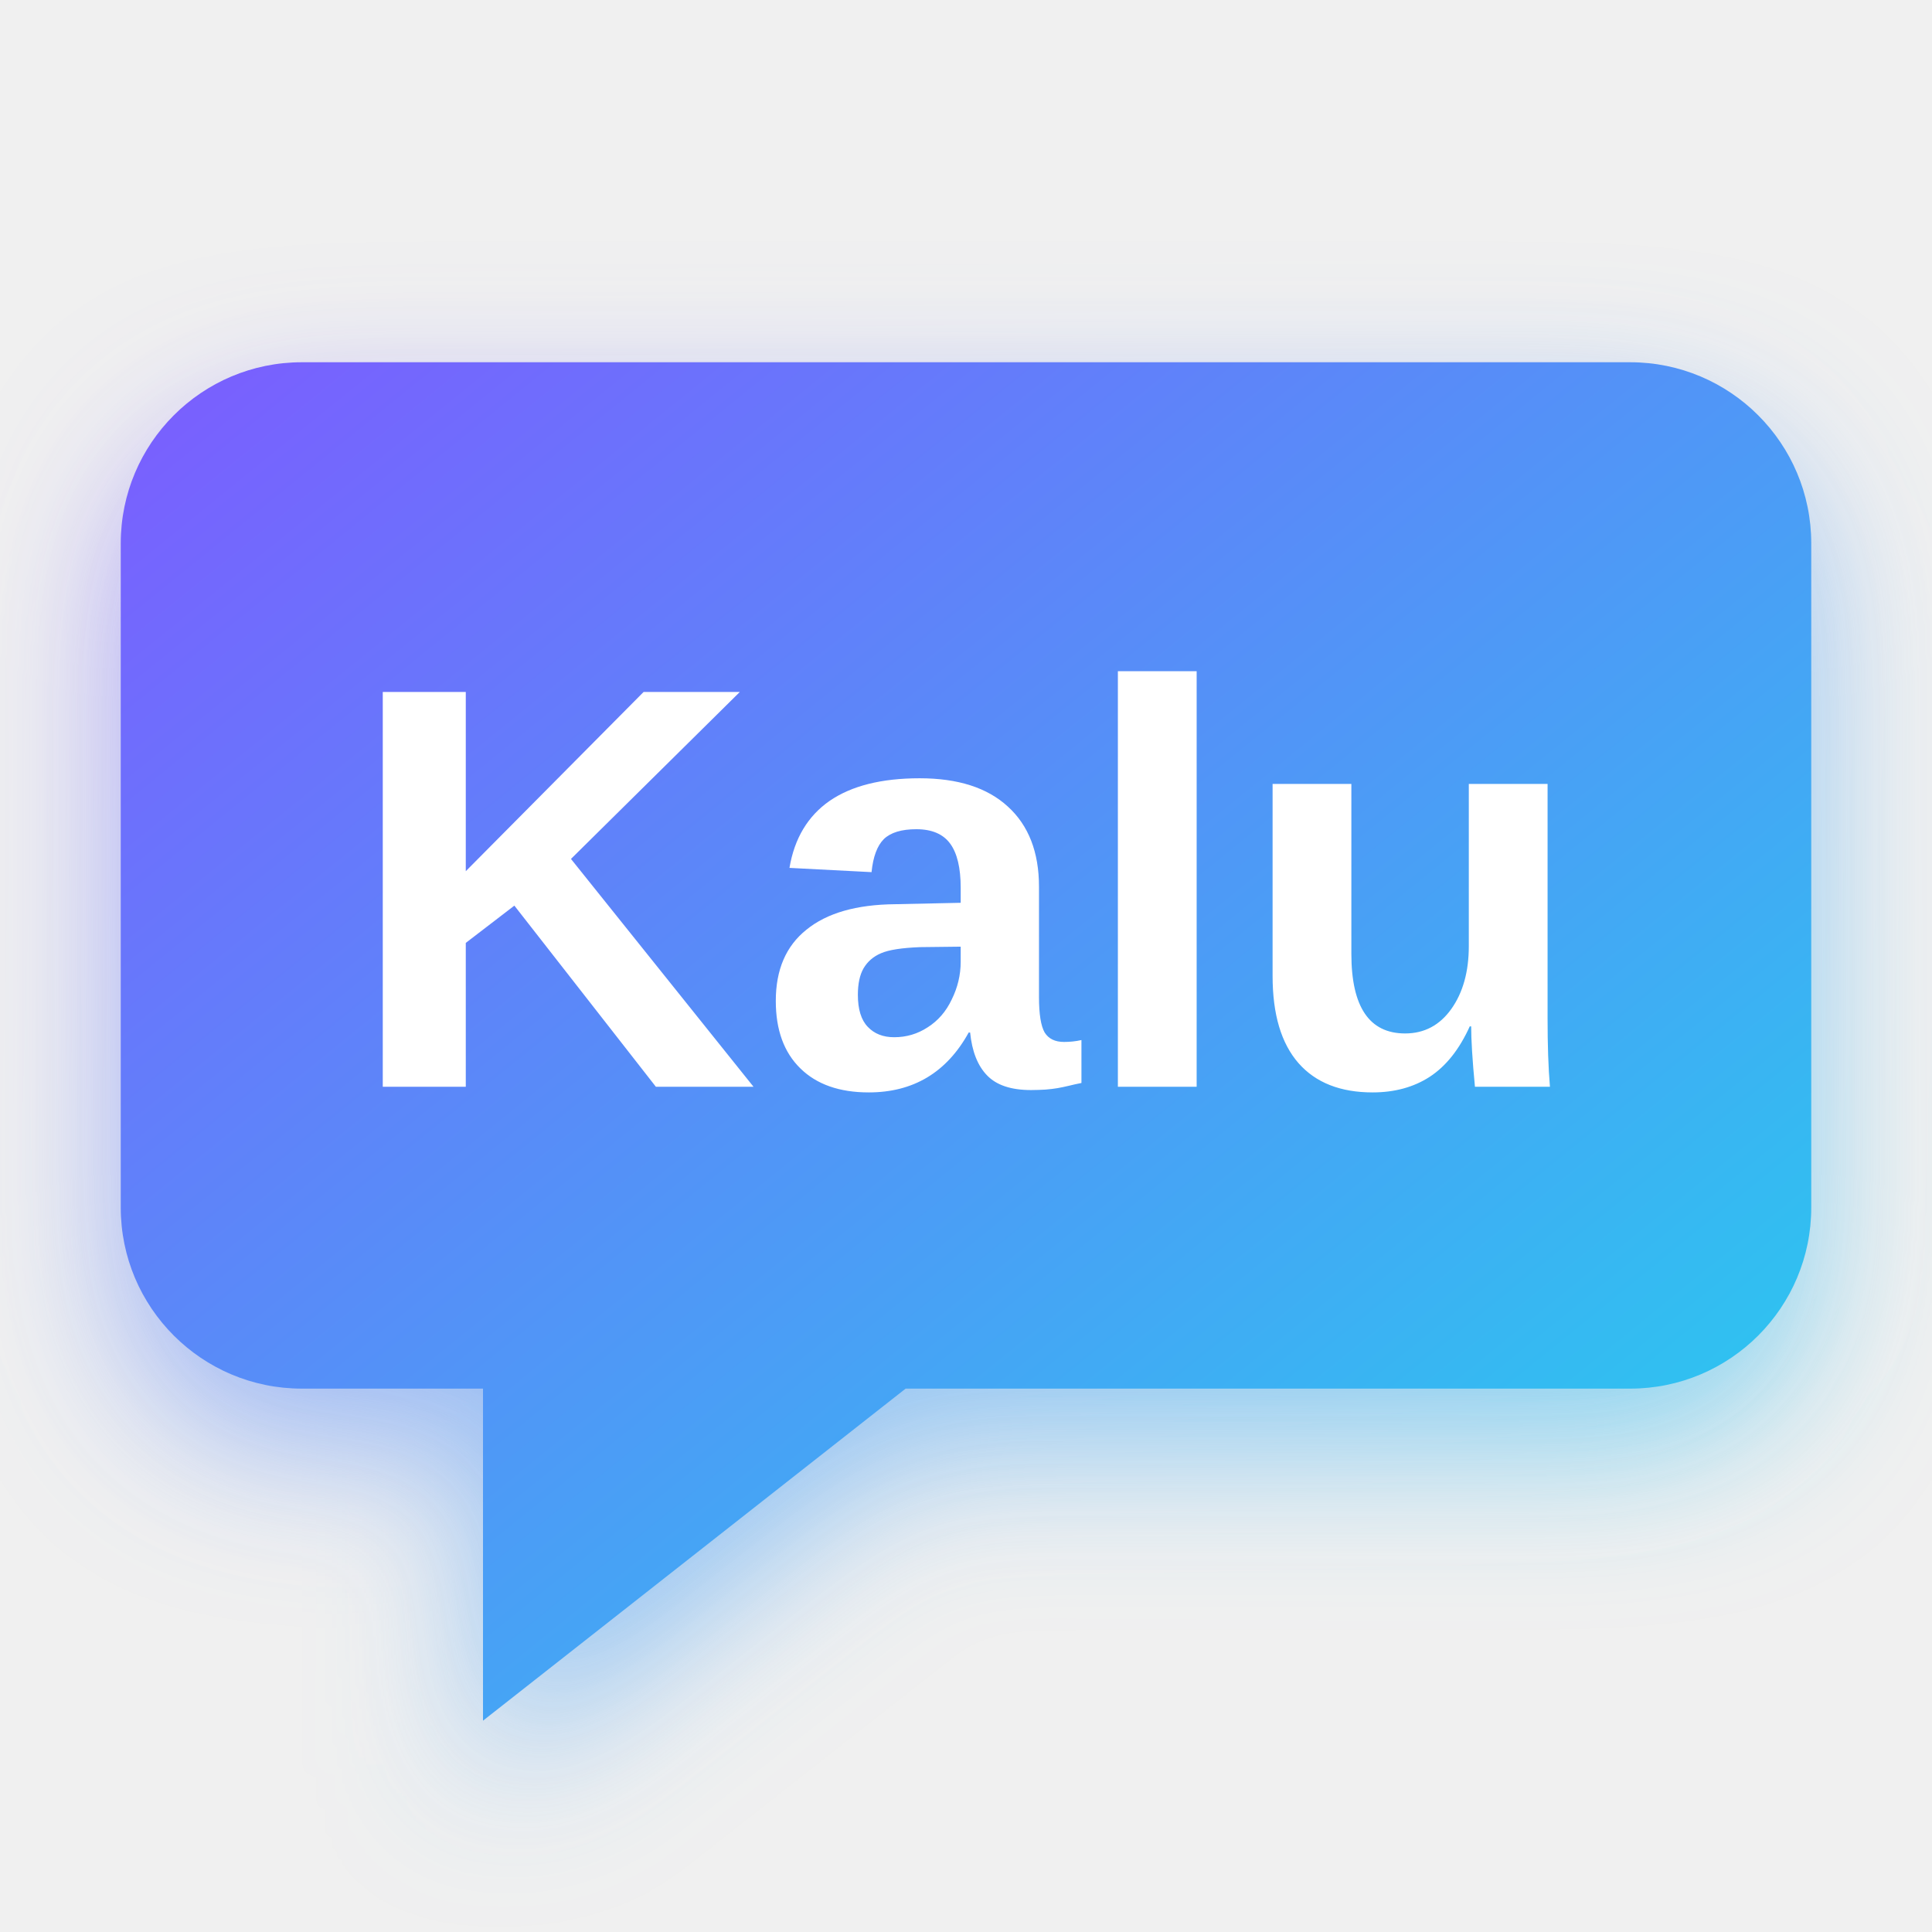
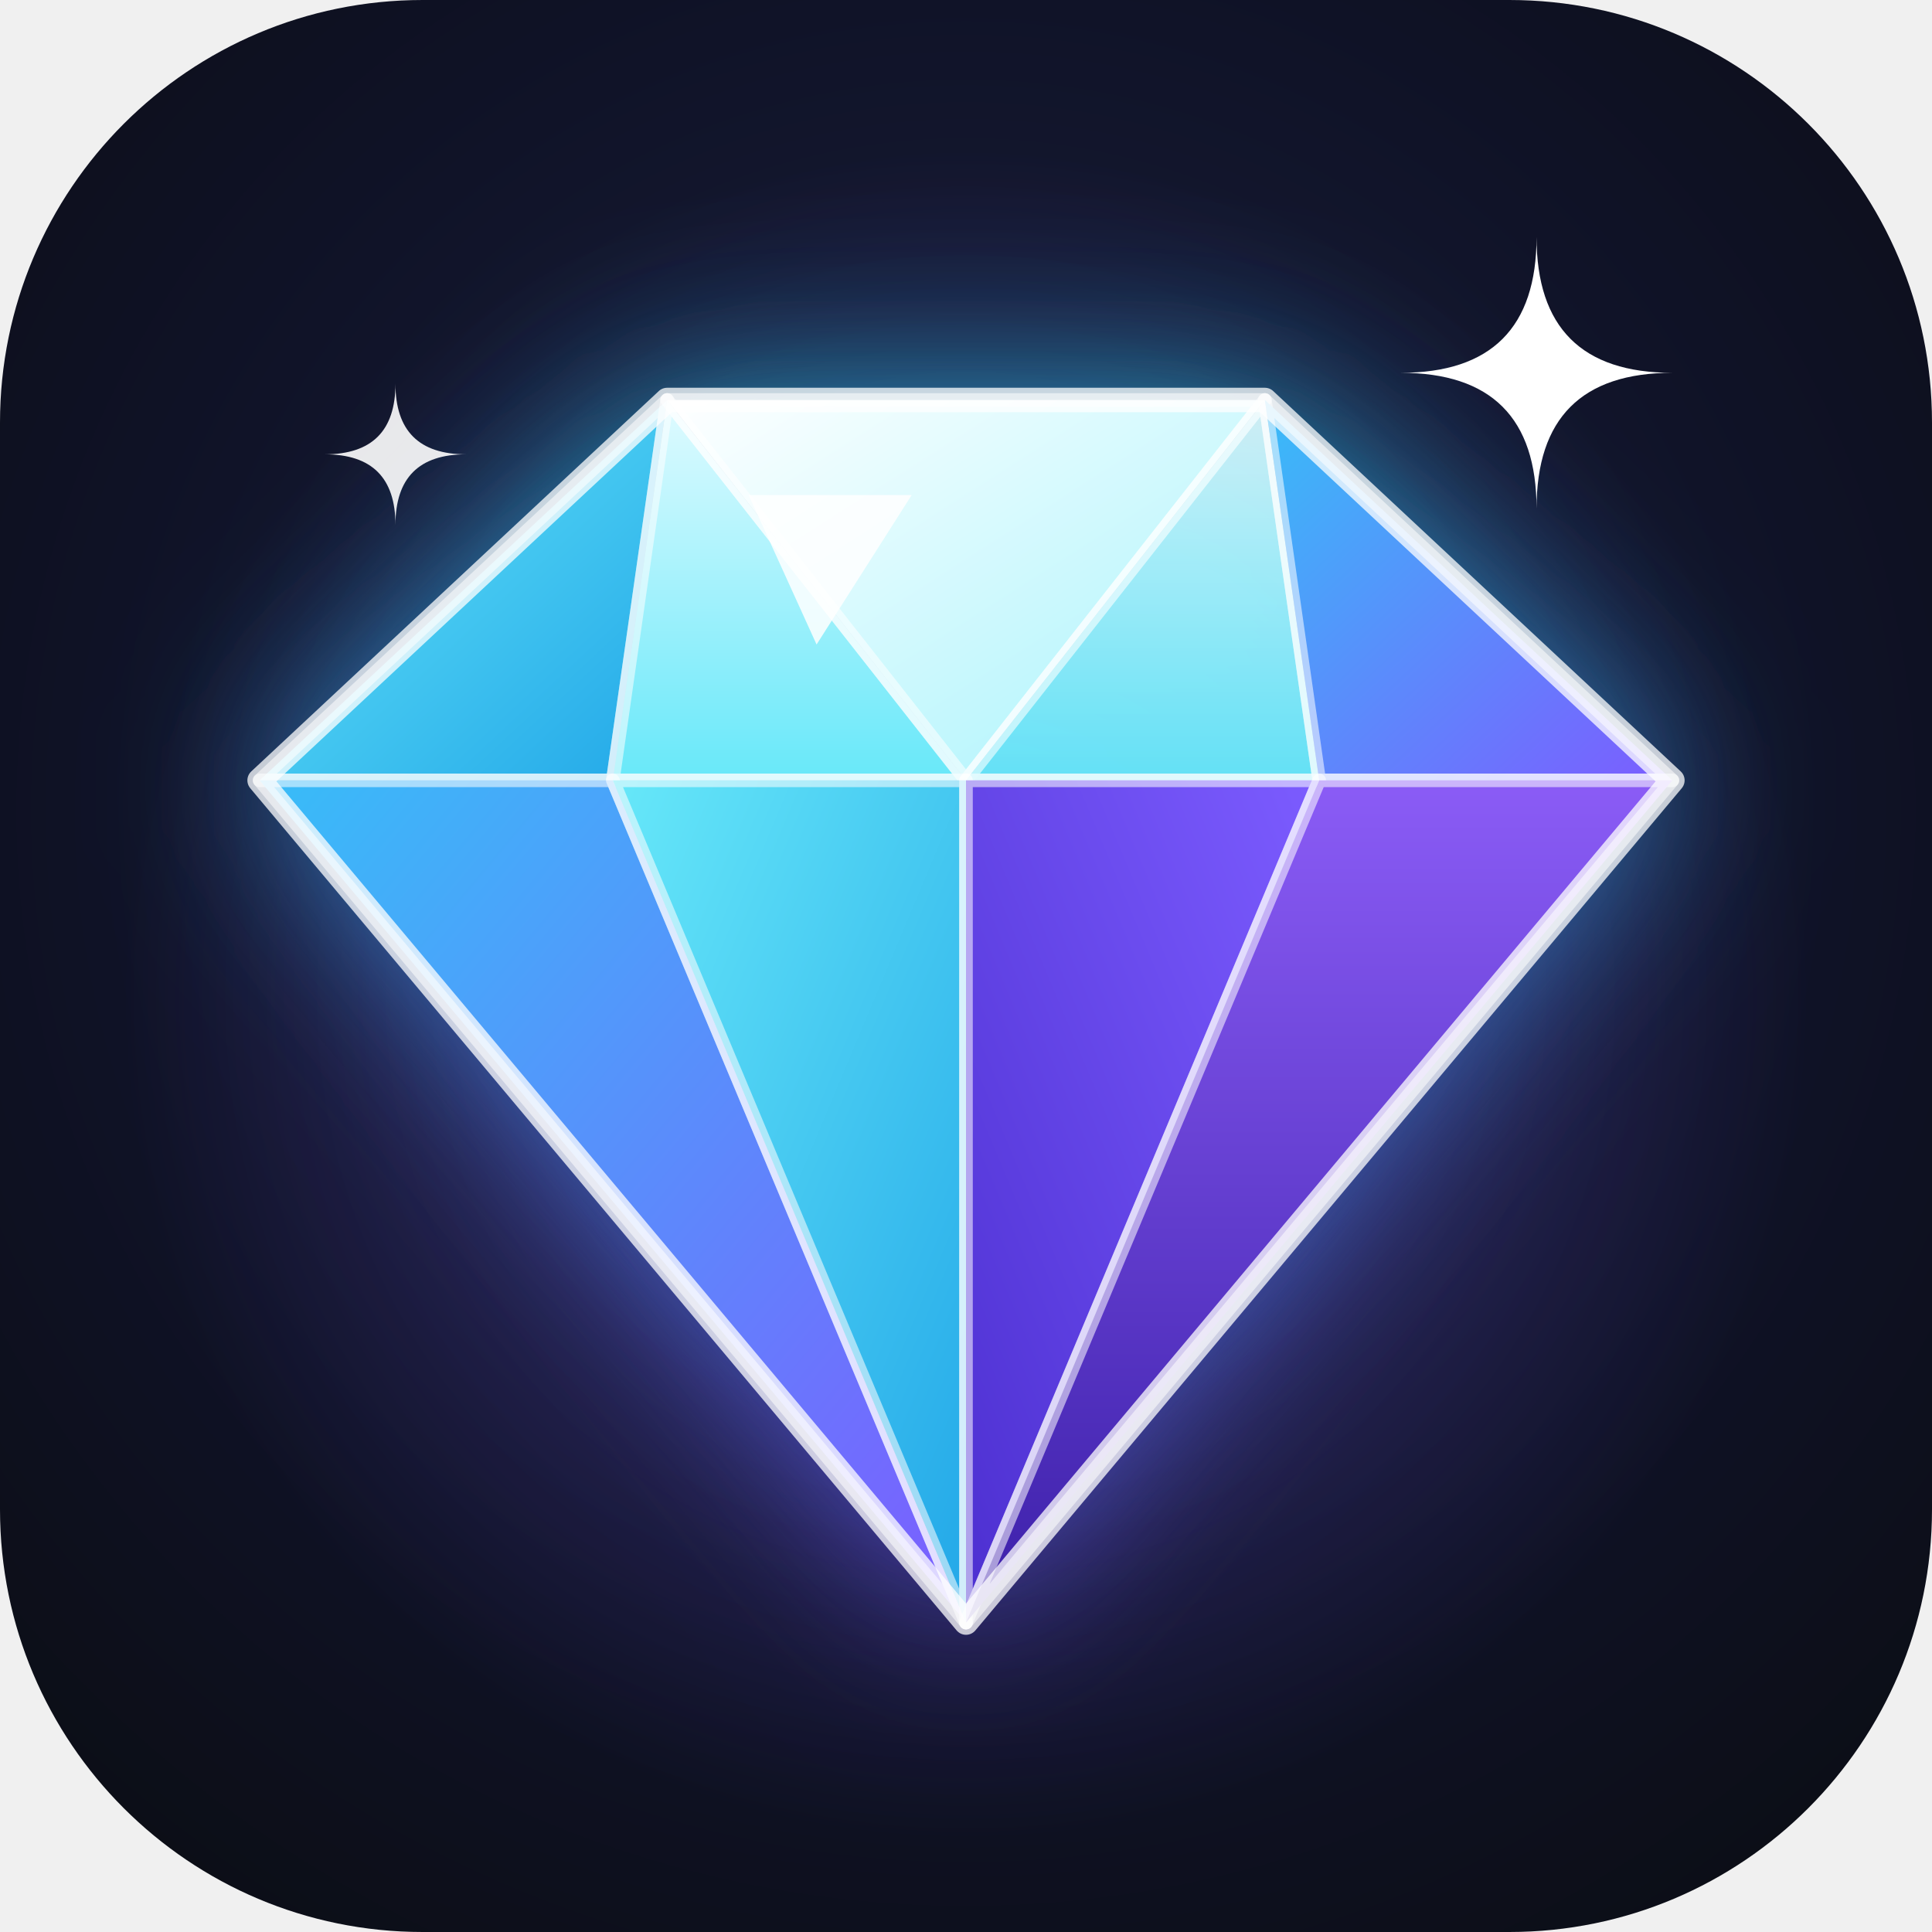
<svg xmlns="http://www.w3.org/2000/svg" viewBox="0 0 64 64">
  <defs>
-     <linearGradient id="g" x1="0" y1="0" x2="1" y2="1">
+     <linearGradient id="dma" x1="0" y1="0" x2="1" y2="1">
+       <stop offset="0" stop-color="#ffffff" />
+       <stop offset="1" stop-color="#a5f3fc" />
+     </linearGradient>
+     <linearGradient id="dmb" x1="0" y1="0" x2="0" y2="1">
+       <stop offset="0" stop-color="#e0fbff" />
+       <stop offset="1" stop-color="#67e8f9" />
+     </linearGradient>
+     <linearGradient id="dmc" x1="0" y1="0" x2="1" y2="1">
+       <stop offset="0" stop-color="#67e8f9" />
+       <stop offset="1" stop-color="#22a7e8" />
+     </linearGradient>
+     <linearGradient id="dmd" x1="0" y1="0" x2="1" y2="1">
+       <stop offset="0" stop-color="#38bdf8" />
+       <stop offset="1" stop-color="#7c5cff" />
+     </linearGradient>
+     <linearGradient id="dme" x1="1" y1="0" x2="0" y2="1">
      <stop offset="0" stop-color="#7c5cff" />
-       <stop offset="1" stop-color="#22d3ee" />
+       <stop offset="1" stop-color="#4c2fd0" />
    </linearGradient>
-     <filter id="b" x="-30%" y="-30%" width="160%" height="160%">
-       <feGaussianBlur stdDeviation="2.5" />
+     <linearGradient id="dmf" x1="0" y1="0" x2="0" y2="1">
+       <stop offset="0" stop-color="#22d3ee" />
+       <stop offset="1" stop-color="#6d4dff" />
+     </linearGradient>
+     <linearGradient id="dmg" x1="0" y1="0" x2="0" y2="1">
+       <stop offset="0" stop-color="#8b5cf6" />
+       <stop offset="1" stop-color="#3b1fa8" />
+     </linearGradient>
+     <filter id="dmblur" x="-50%" y="-50%" width="200%" height="200%">
+       <feGaussianBlur stdDeviation="3.2" />
    </filter>
+     <radialGradient id="dmbg" cx=".5" cy=".42" r=".75">
+       <stop offset="0" stop-color="#1c2140" />
+       <stop offset=".6" stop-color="#0f1226" />
+       <stop offset="1" stop-color="#0b0d12" />
+     </radialGradient>
+     <radialGradient id="dmhalo" cx=".5" cy=".5" r=".5">
+       <stop offset="0" stop-color="#22d3ee" stop-opacity=".45" />
+       <stop offset=".55" stop-color="#7c5cff" stop-opacity=".18" />
+       <stop offset="1" stop-color="#7c5cff" stop-opacity="0" />
+     </radialGradient>
  </defs>
-   <path d="M10 14h44a6 6 0 0 1 6 6v22a6 6 0 0 1-6 6H30L16 59V48h-6a6 6 0 0 1-6-6V20a6 6 0 0 1 6-6z" fill="url(#g)" filter="url(#b)" opacity=".55" />
-   <path d="M10 12h44a6 6 0 0 1 6 6v22a6 6 0 0 1-6 6H30L16 57V46h-6a6 6 0 0 1-6-6V18a6 6 0 0 1 6-6z" fill="url(#g)" />
-   <text x="32" y="36" text-anchor="middle" font-family="Outfit,Arial,sans-serif" font-weight="800" font-size="19" fill="#fff">Kalu</text>
+   <rect width="64" height="64" rx="14" fill="url(#dmbg)" />
+   <circle cx="32" cy="33" r="28" fill="url(#dmhalo)" />
+   <g transform="translate(32 33.5) scale(0.9) translate(-32 -34.5)">
+     <path d="M6 26 21 12 32 12 43 12 58 26 32 57Z" fill="url(#dmf)" filter="url(#dmblur)" opacity=".75" />
+     <g stroke-linejoin="round" stroke="#fff" stroke-opacity=".55" stroke-width=".5">
+       <path class="facet" d="M6 26 21 12 19 26Z" fill="url(#dmc)" />
+       <path class="facet" d="M21 12 32 26 19 26Z" fill="url(#dmb)" />
+       <path class="facet" d="M21 12 43 12 32 26Z" fill="url(#dma)" />
+       <path class="facet" d="M43 12 45 26 32 26Z" fill="url(#dmb)" fill-opacity=".92" />
+       <path class="facet" d="M43 12 58 26 45 26Z" fill="url(#dmd)" />
+       <path class="facet" d="M6 26 19 26 32 57Z" fill="url(#dmd)" />
+       <path class="facet" d="M19 26 32 26 32 57Z" fill="url(#dmc)" />
+       <path class="facet" d="M32 26 45 26 32 57Z" fill="url(#dme)" />
+       <path class="facet" d="M45 26 58 26 32 57Z" fill="url(#dmg)" />
+     </g>
+     <path d="M6 26 21 12 43 12 58 26 32 57Z" fill="none" stroke="#fff" stroke-opacity=".75" stroke-width=".9" stroke-linejoin="round" />
+     <path d="M24 15.5 30 15.5 26.5 21Z" fill="#fff" opacity=".85" />
+     <path d="M53 6Q53 11 58 11Q53 11 53 16Q53 11 48 11Q53 11 53 6Z" fill="#fff" opacity="1" />
+     <path d="M11 11.4Q11 14 13.6 14Q11 14 11 16.6Q11 14 8.4 14Q11 14 11 11.4Z" fill="#fff" opacity="0.9" />
+   </g>
</svg>
